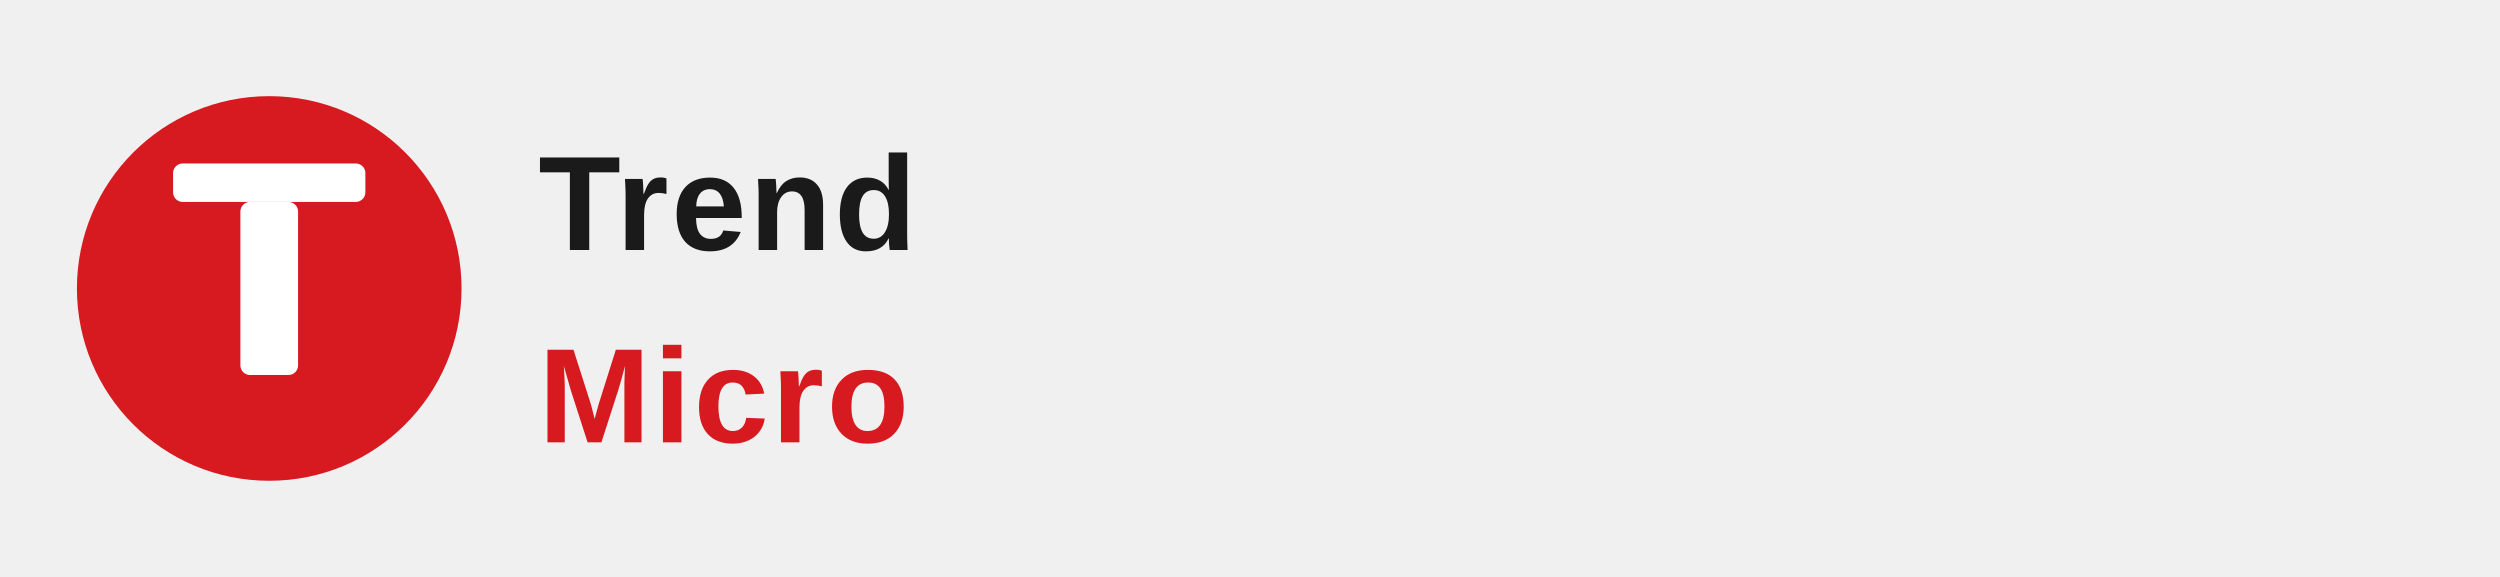
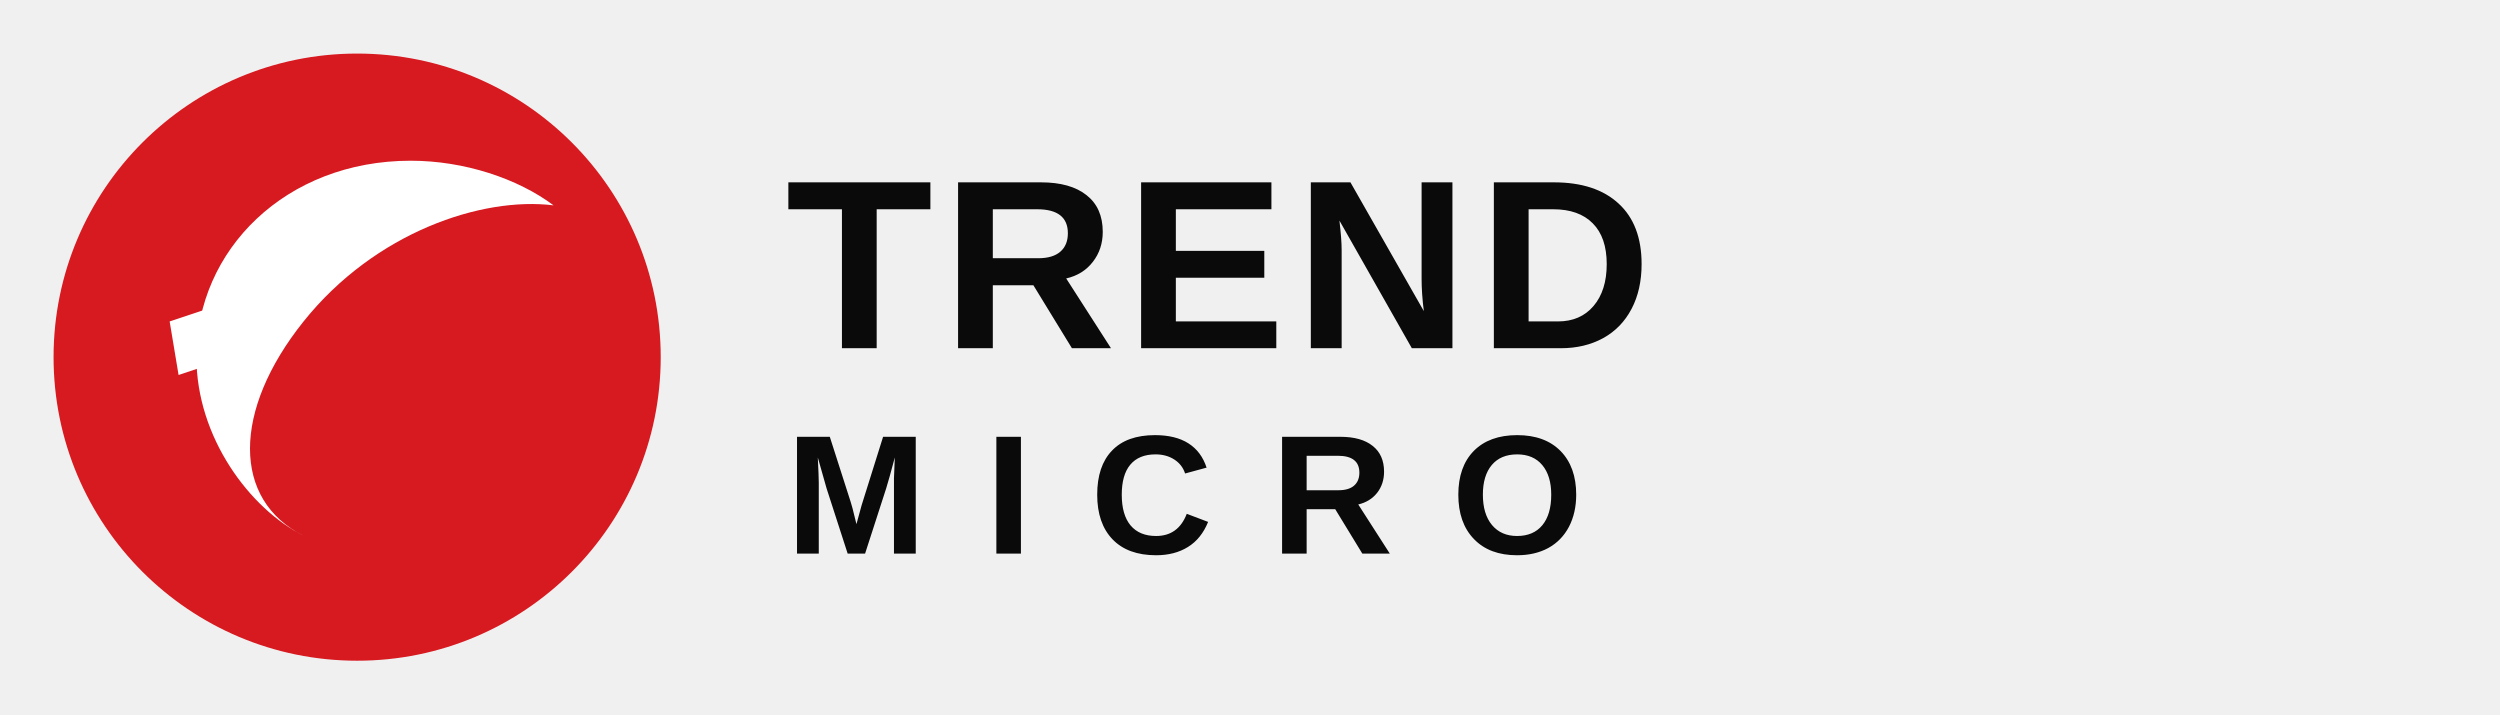
- <svg xmlns="http://www.w3.org/2000/svg" viewBox="0 0 260 60" role="img" aria-label="Trend Micro">
-   <circle cx="28" cy="30" r="20" fill="#D71920" />
-   <rect x="18" y="17" width="20" height="4" fill="white" rx="1" />
-   <rect x="25" y="21" width="6" height="18" fill="white" rx="1" />
-   <text x="56" y="26" font-family="'Arial',sans-serif" font-weight="700" font-size="14" fill="#1a1a1a" letter-spacing="0.3">Trend</text>
-   <text x="56" y="46" font-family="'Arial',sans-serif" font-weight="700" font-size="14" fill="#D71920" letter-spacing="0.3">Micro</text>
+ <svg xmlns="http://www.w3.org/2000/svg" viewBox="0 0 280 80" role="img" aria-label="Trend Micro">
+   <g transform="translate(4, 4)">
+     <circle cx="36" cy="36" r="34" fill="#D71920" />
+     <path d="M 18 36 C 18 24 28 14 42 14 C 48 14 54 16 58 19 C 50 18 38 22 30 32 C 22 42 22 52 30 56 C 24 53 18 45 18 36 Z" fill="#FFFFFF" />
+     <path d="M 16 38 L 28 34 L 27 28 L 15 32 Z" fill="#FFFFFF" />
+     <text x="84" y="35" font-family="'Montserrat', 'Helvetica Neue', 'Arial', sans-serif" font-weight="800" font-size="27" letter-spacing="1" fill="#0A0A0A">TREND</text>
+     <text x="84" y="58" font-family="'Montserrat', 'Helvetica Neue', 'Arial', sans-serif" font-weight="600" font-size="19" letter-spacing="6.5" fill="#0A0A0A">MICRO</text>
+   </g>
</svg>
